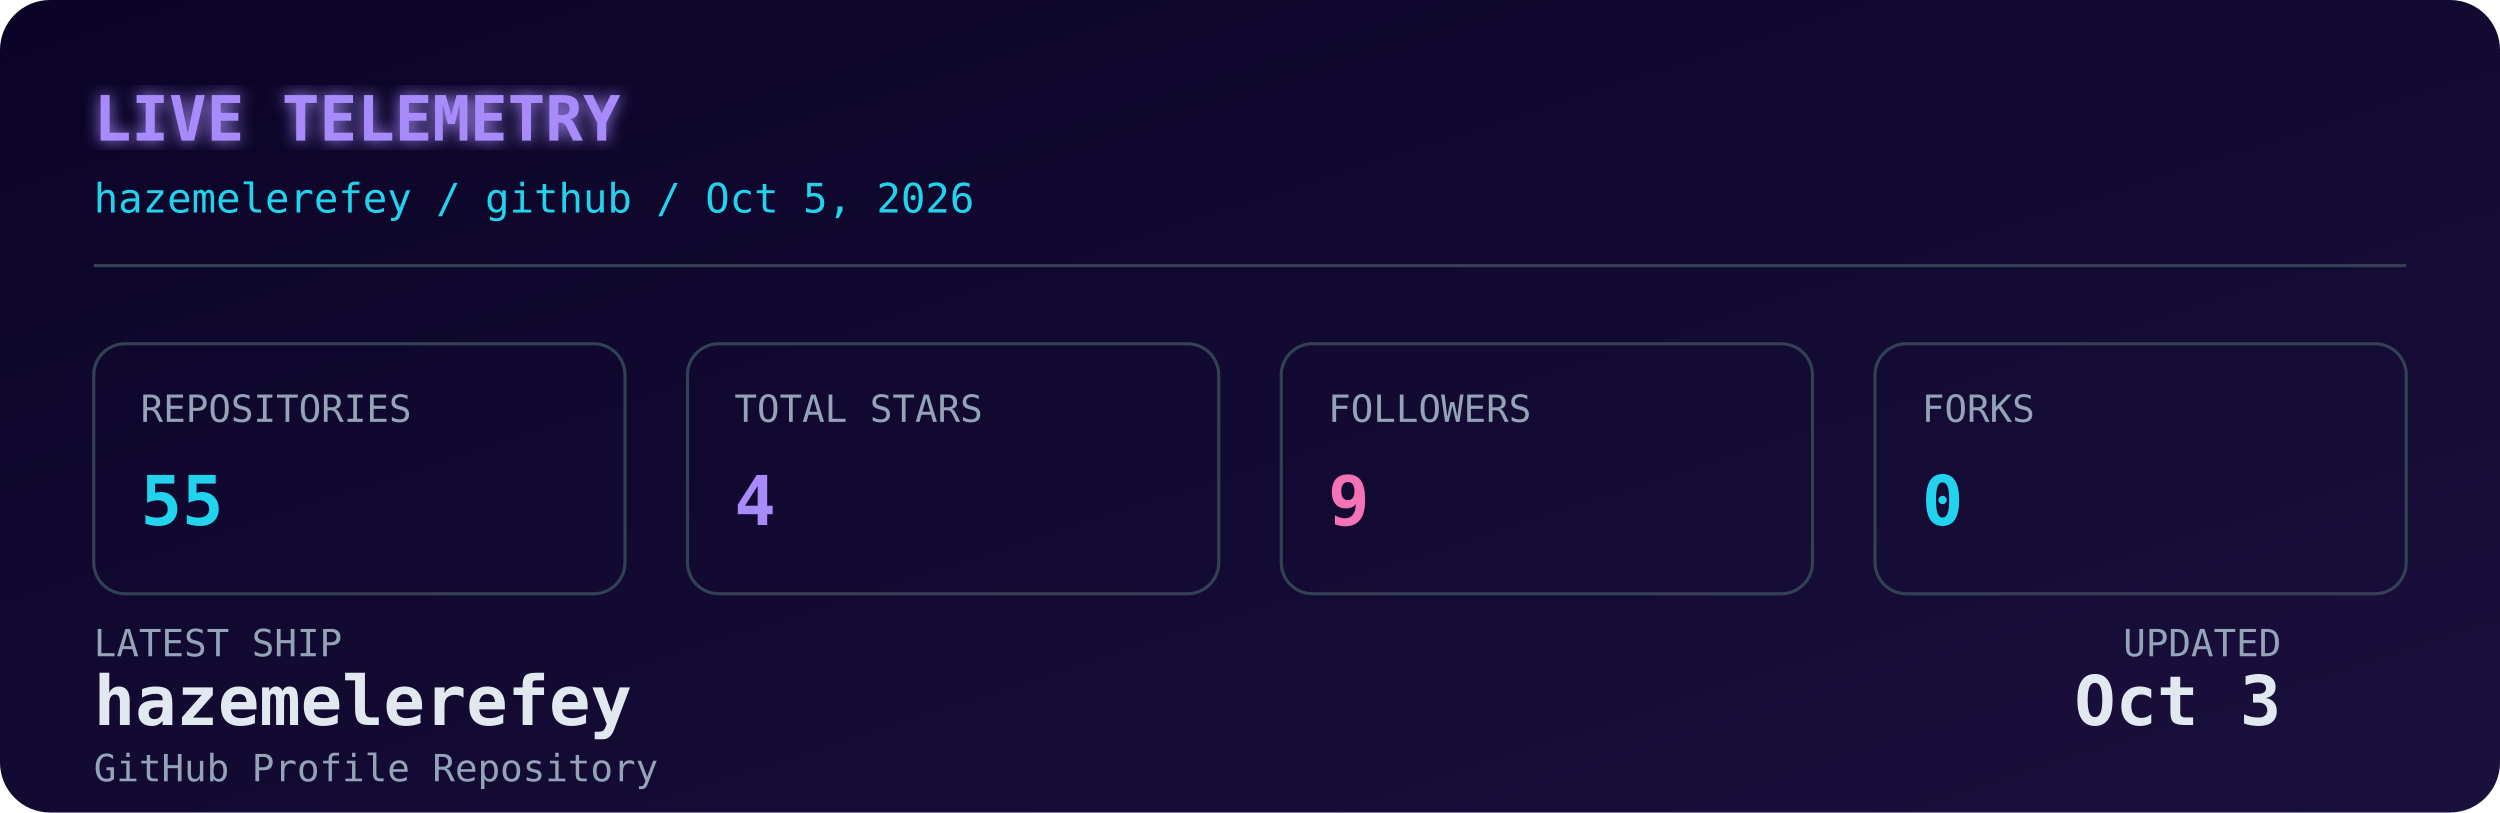
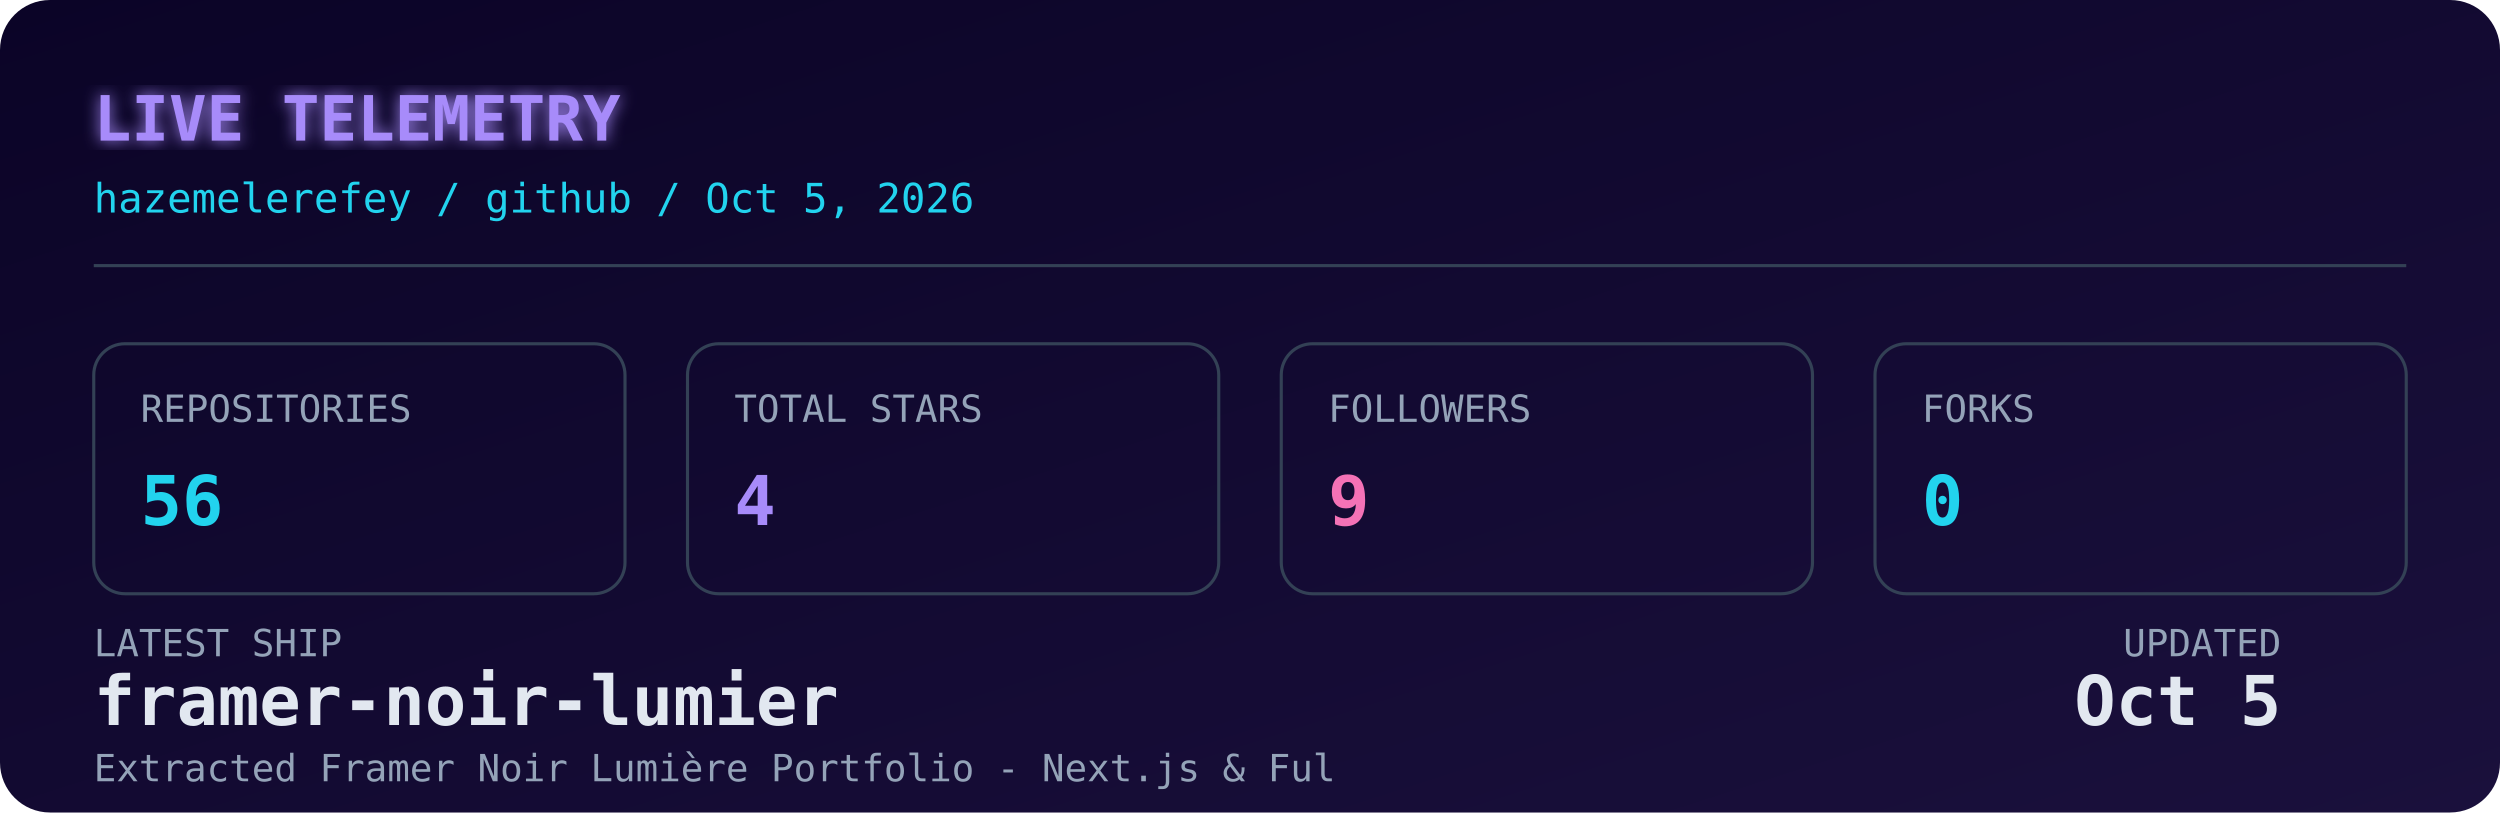
<svg xmlns="http://www.w3.org/2000/svg" width="800" height="260" viewBox="0 0 800 260" role="img" aria-label="Live GitHub dashboard for Hazem Elerefy">
  <defs>
    <linearGradient id="bg" x1="0" y1="0" x2="1" y2="1">
      <stop offset="0%" stop-color="#0b0427" />
      <stop offset="100%" stop-color="#1a103c" />
    </linearGradient>
    <filter id="glow" x="-20%" y="-20%" width="140%" height="140%">
      <feGaussianBlur stdDeviation="2.5" result="blur" />
      <feMerge>
        <feMergeNode in="blur" />
        <feMergeNode in="SourceGraphic" />
      </feMerge>
    </filter>
    <style>
      .mono { font-family: 'JetBrains Mono', 'SFMono-Regular', 'Fira Code', monospace; }
      .label { fill: #94a3b8; font-size: 12px; }
      .value { fill: #e2e8f0; font-size: 22px; font-weight: 700; }
      .accent { fill: #22d3ee; }
      .purple { fill: #a78bfa; }
      .pink { fill: #f472b6; }
      .title { fill: #a78bfa; font-size: 20px; font-weight: 700; }
      .subtitle { fill: #22d3ee; font-size: 13px; }
      .box { fill: none; stroke: #334155; stroke-width: 1; }
      @media (prefers-color-scheme: light) {
        .value { fill: #0f172a; }
        .label { fill: #475569; }
        .title { fill: #7c3aed; }
        .subtitle { fill: #0891b2; }
        .box { stroke: #cbd5e1; }
      }
    </style>
  </defs>
  <rect width="800" height="260" rx="16" fill="url(#bg)" />
  <text x="30" y="45" class="mono title" filter="url(#glow)">LIVE TELEMETRY</text>
  <text x="30" y="68" class="mono subtitle">hazemelerefey / github / Oct 5, 2026</text>
  <line x1="30" y1="85" x2="770" y2="85" stroke="#334155" stroke-width="1" />
  <g transform="translate(30, 110)">
    <rect width="170" height="80" rx="10" class="box" />
    <text x="15" y="25" class="mono label">REPOSITORIES</text>
-     <text x="15" y="58" class="mono value accent">55</text>
+     <text x="15" y="58" class="mono value accent">56</text>
  </g>
  <g transform="translate(220, 110)">
    <rect width="170" height="80" rx="10" class="box" />
    <text x="15" y="25" class="mono label">TOTAL STARS</text>
    <text x="15" y="58" class="mono value purple">4</text>
  </g>
  <g transform="translate(410, 110)">
    <rect width="170" height="80" rx="10" class="box" />
    <text x="15" y="25" class="mono label">FOLLOWERS</text>
    <text x="15" y="58" class="mono value pink">9</text>
  </g>
  <g transform="translate(600, 110)">
    <rect width="170" height="80" rx="10" class="box" />
    <text x="15" y="25" class="mono label">FORKS</text>
    <text x="15" y="58" class="mono value accent">0</text>
  </g>
  <g transform="translate(30, 210)">
    <text x="0" y="0" class="mono label">LATEST SHIP</text>
-     <text x="0" y="22" class="mono value" font-size="15" fill="#e2e8f0">hazemelerefey</text>
-     <text x="0" y="40" class="mono label" font-size="11">GitHub Profile Repository</text>
+     <text x="0" y="22" class="mono value" font-size="15" fill="#e2e8f0">framer-noir-lumier</text>
+     <text x="0" y="40" class="mono label" font-size="11">Extracted Framer Noir Lumière Portfolio - Next.js &amp; Ful</text>
    <text x="700" y="0" class="mono label" text-anchor="end">UPDATED</text>
-     <text x="700" y="22" class="mono value" font-size="15" text-anchor="end" fill="#e2e8f0">Oct 3</text>
+     <text x="700" y="22" class="mono value" font-size="15" text-anchor="end" fill="#e2e8f0">Oct 5</text>
  </g>
</svg>
